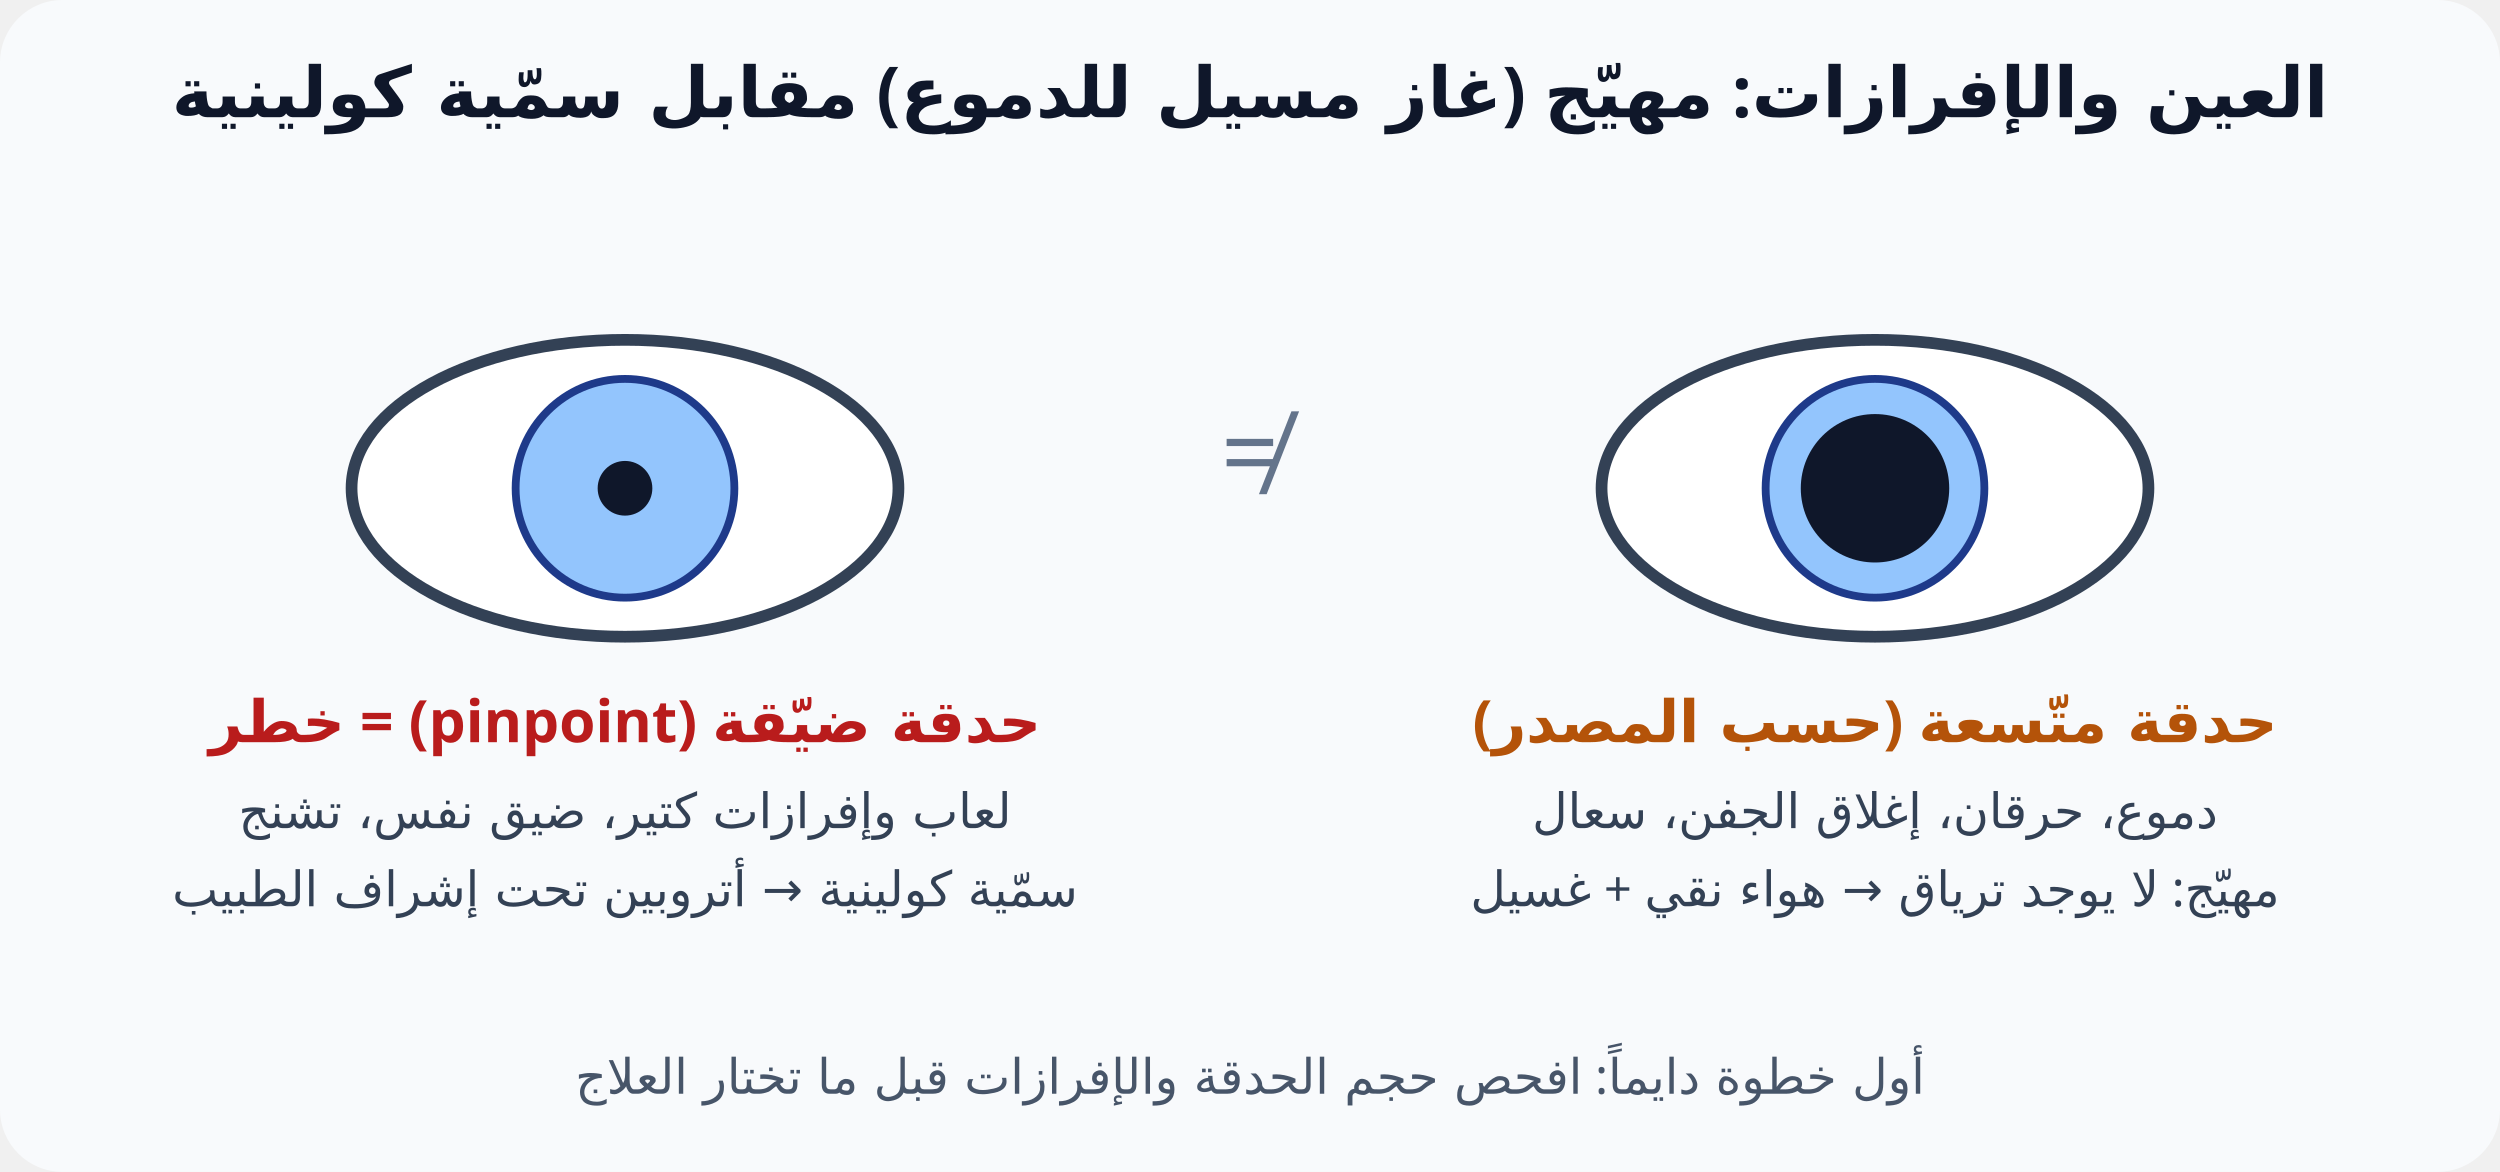
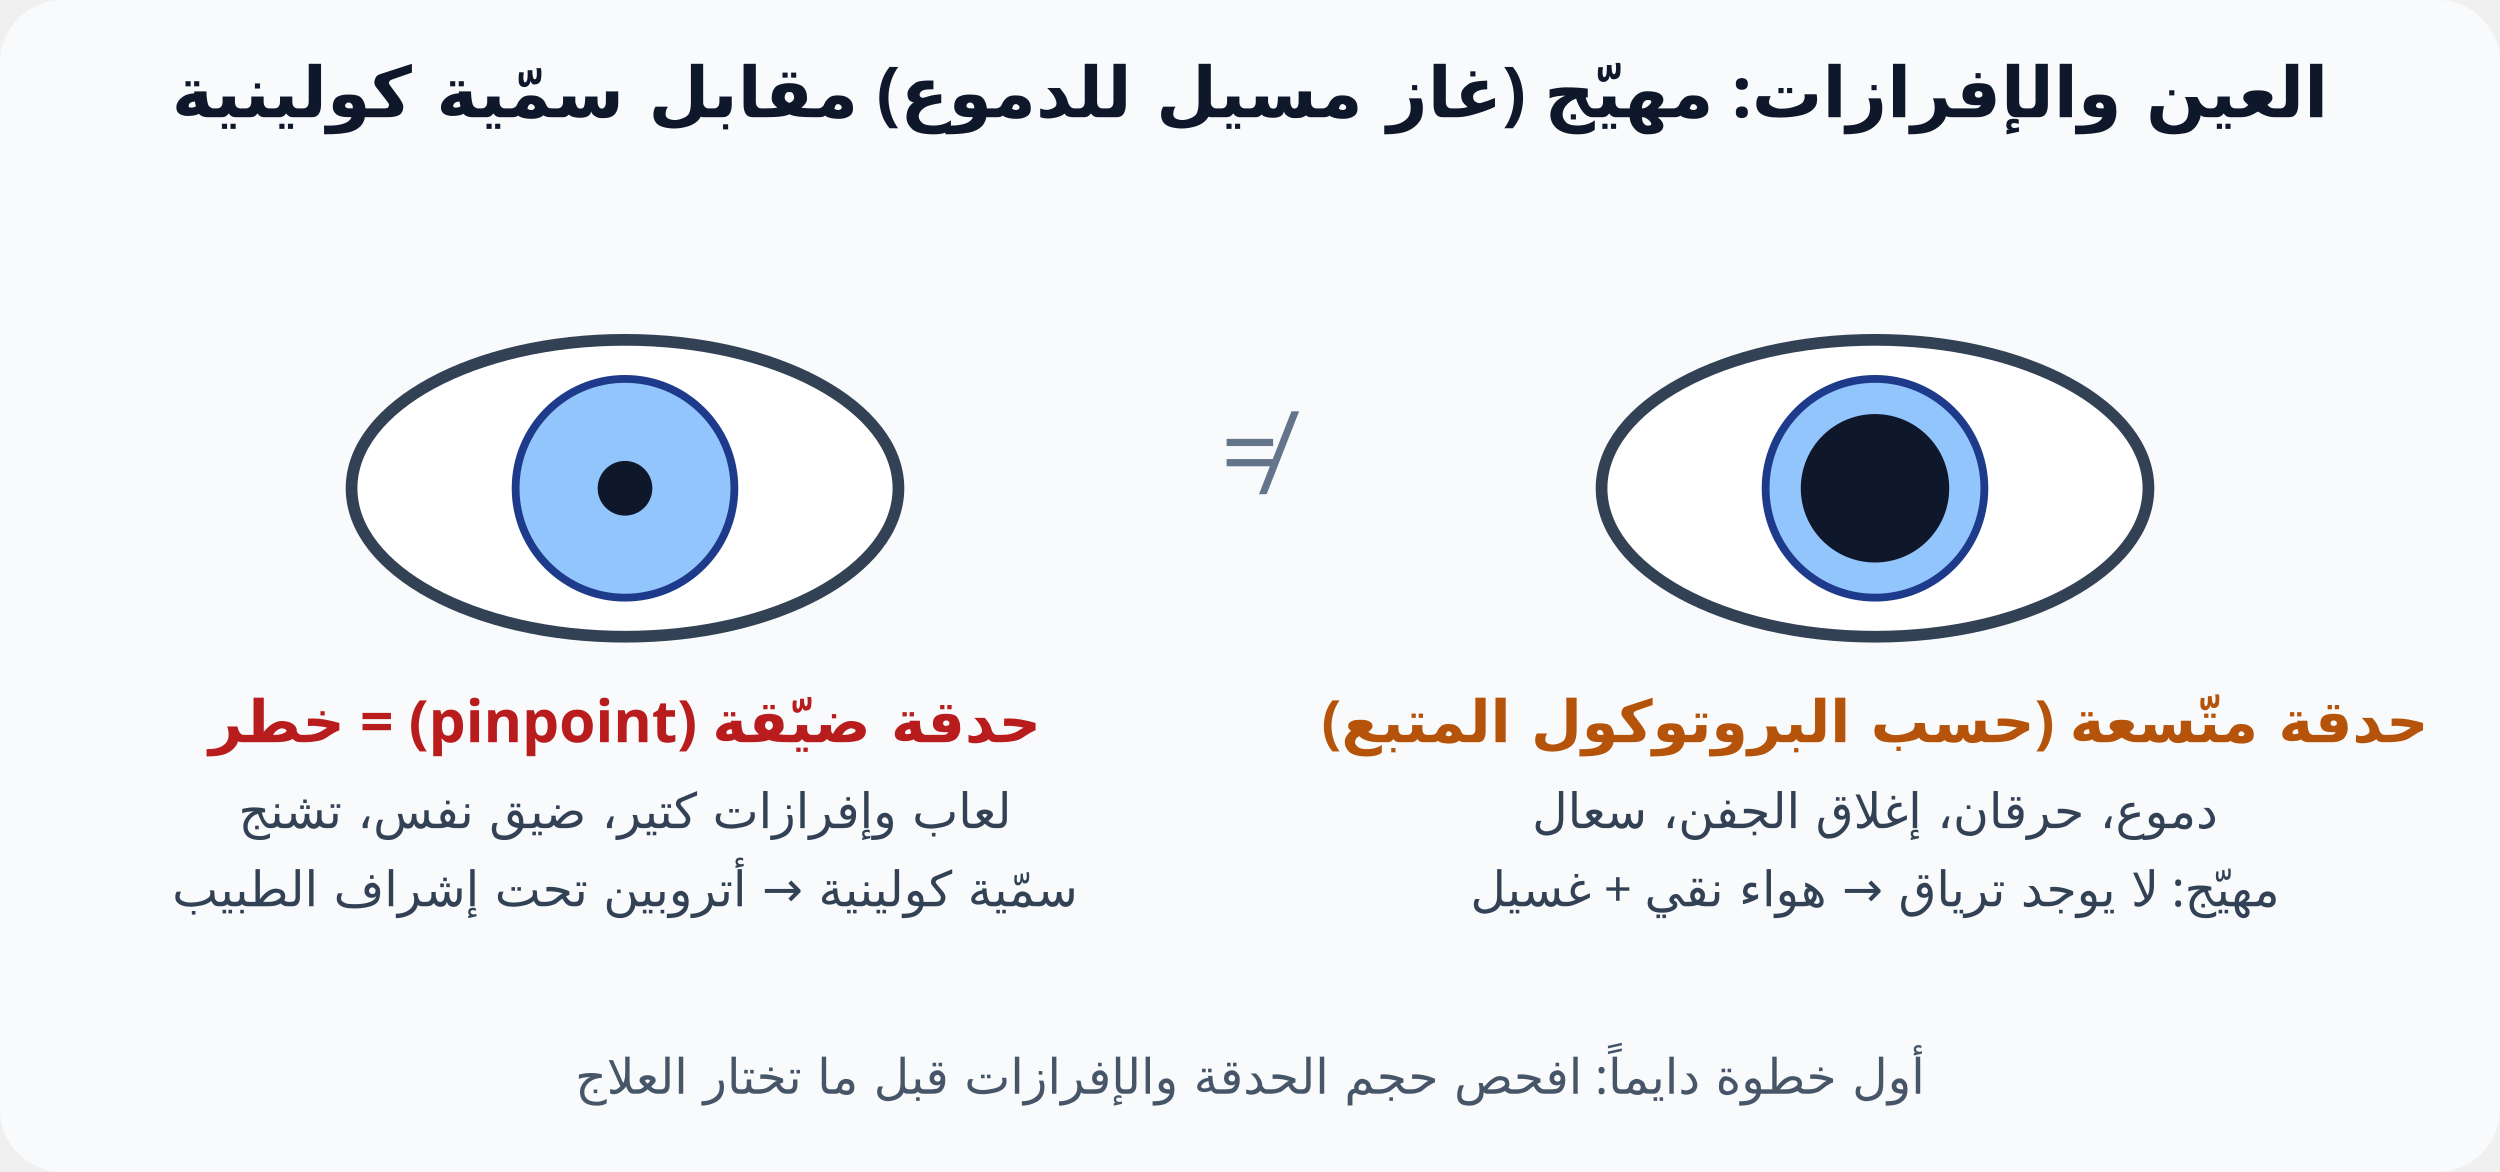
<svg xmlns="http://www.w3.org/2000/svg" viewBox="0 0 640 300" font-family="Cairo, Tahoma, sans-serif" direction="rtl">
  <rect width="640" height="300" rx="16" fill="#f8fafc" />
  <text x="320" y="30" text-anchor="middle" font-size="18" font-weight="800" fill="#0f172a">العين والإفرازات: مهيّج (غاز مسيل للدموع) مقابل سمّية كولينية</text>
  <ellipse cx="480" cy="125" rx="70" ry="38" fill="#fff" stroke="#334155" stroke-width="3" />
  <circle cx="480" cy="125" r="28" fill="#93c5fd" stroke="#1e3a8a" stroke-width="2" />
  <circle cx="480" cy="125" r="19" fill="#0f172a" />
  <ellipse cx="160" cy="125" rx="70" ry="38" fill="#fff" stroke="#334155" stroke-width="3" />
  <circle cx="160" cy="125" r="28" fill="#93c5fd" stroke="#1e3a8a" stroke-width="2" />
  <circle cx="160" cy="125" r="7" fill="#0f172a" />
-   <text x="480" y="190" text-anchor="middle" font-size="15" font-weight="800" fill="#b45309">حدقة متّسعة (حسب المصدر)</text>
+   <text x="480" y="190" text-anchor="middle" font-size="15" font-weight="800" fill="#b45309">حدقة متّسعة (حسب البروتوكول المتبع)</text>
  <text x="480" y="212" text-anchor="middle" font-size="12.5" fill="#334155">دموع، حرقان، إغلاق الجفن، سعال</text>
  <text x="480" y="232" text-anchor="middle" font-size="12.5" fill="#334155">مهيّج: لا يوجد ترياق → هواء نقي + غسيل</text>
  <text x="160" y="190" text-anchor="middle" font-size="15" font-weight="800" fill="#b91c1c">حدقة ضيّقة (pinpoint) = خطر</text>
  <text x="160" y="212" text-anchor="middle" font-size="12.5" fill="#334155">لعاب وإفرازات كتير، ضيق نفس، تشنج</text>
  <text x="160" y="232" text-anchor="middle" font-size="12.5" fill="#334155">سمّية كولينية → أتروبين تحت إشراف الطبيب</text>
  <text x="320" y="125" text-anchor="middle" font-size="26" fill="#64748b">≠</text>
  <text x="320" y="280" text-anchor="middle" font-size="12.5" fill="#475569">أول خطوة دايماً: افحص حجم الحدقة والإفرازات قبل ما تختار العلاج</text>
</svg>
